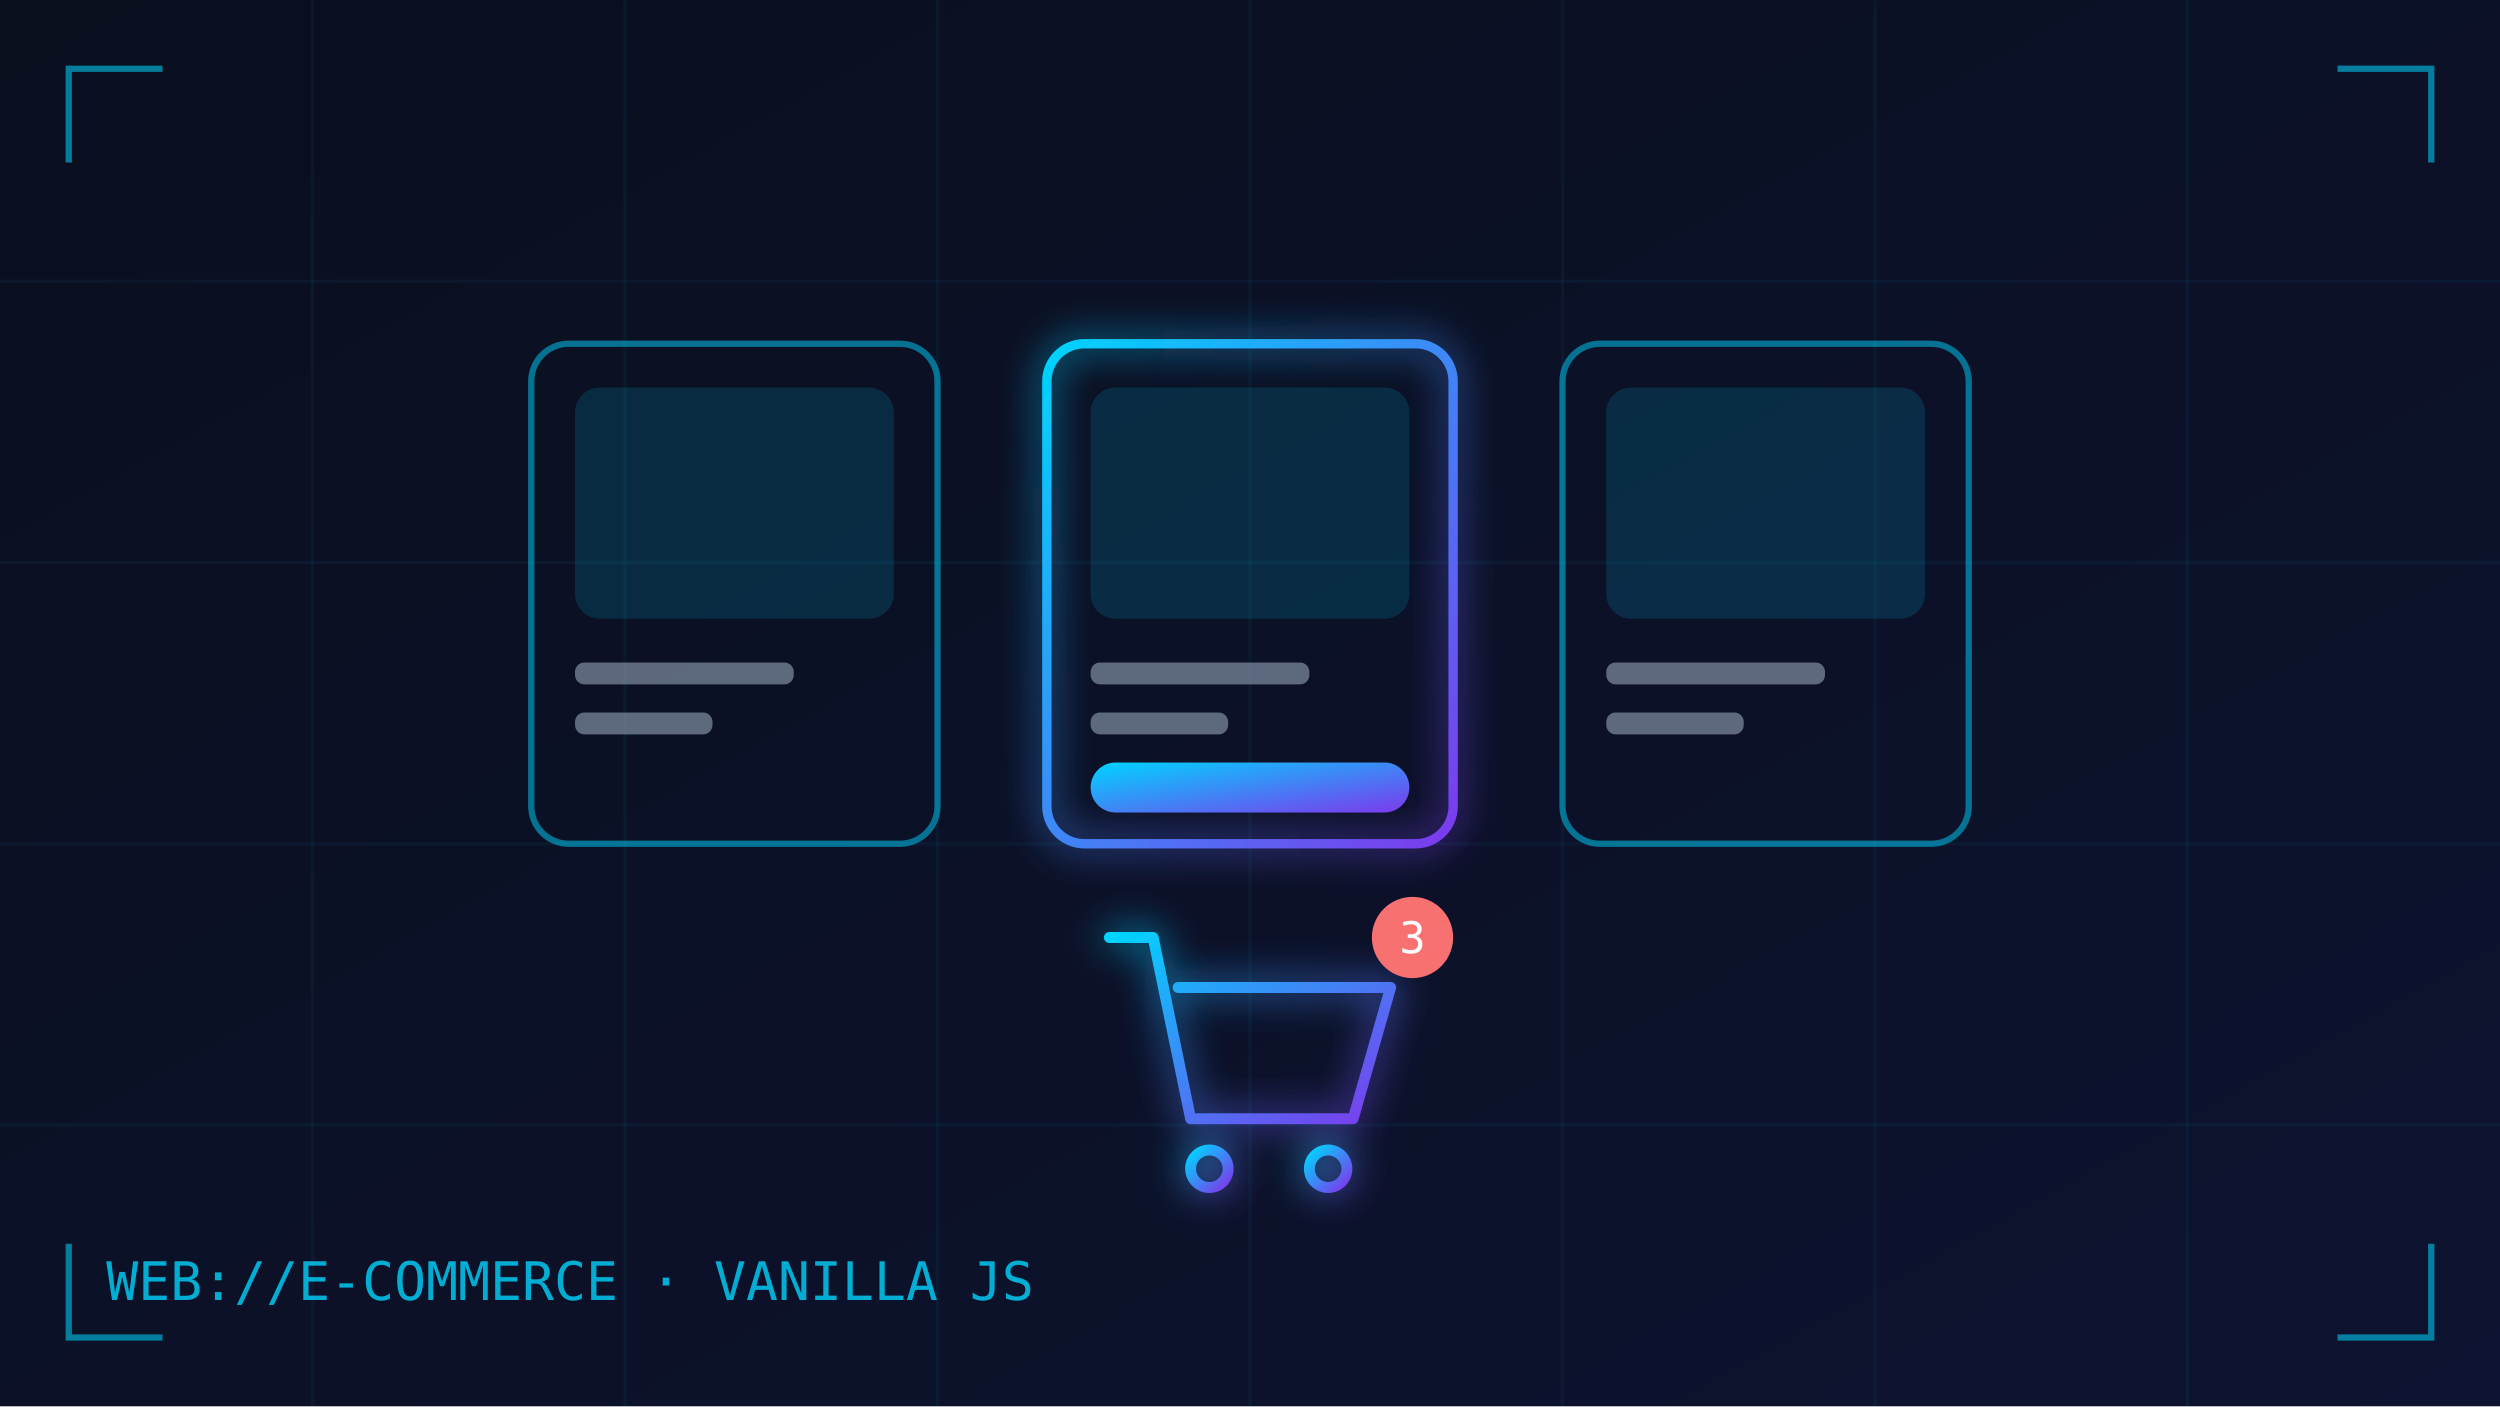
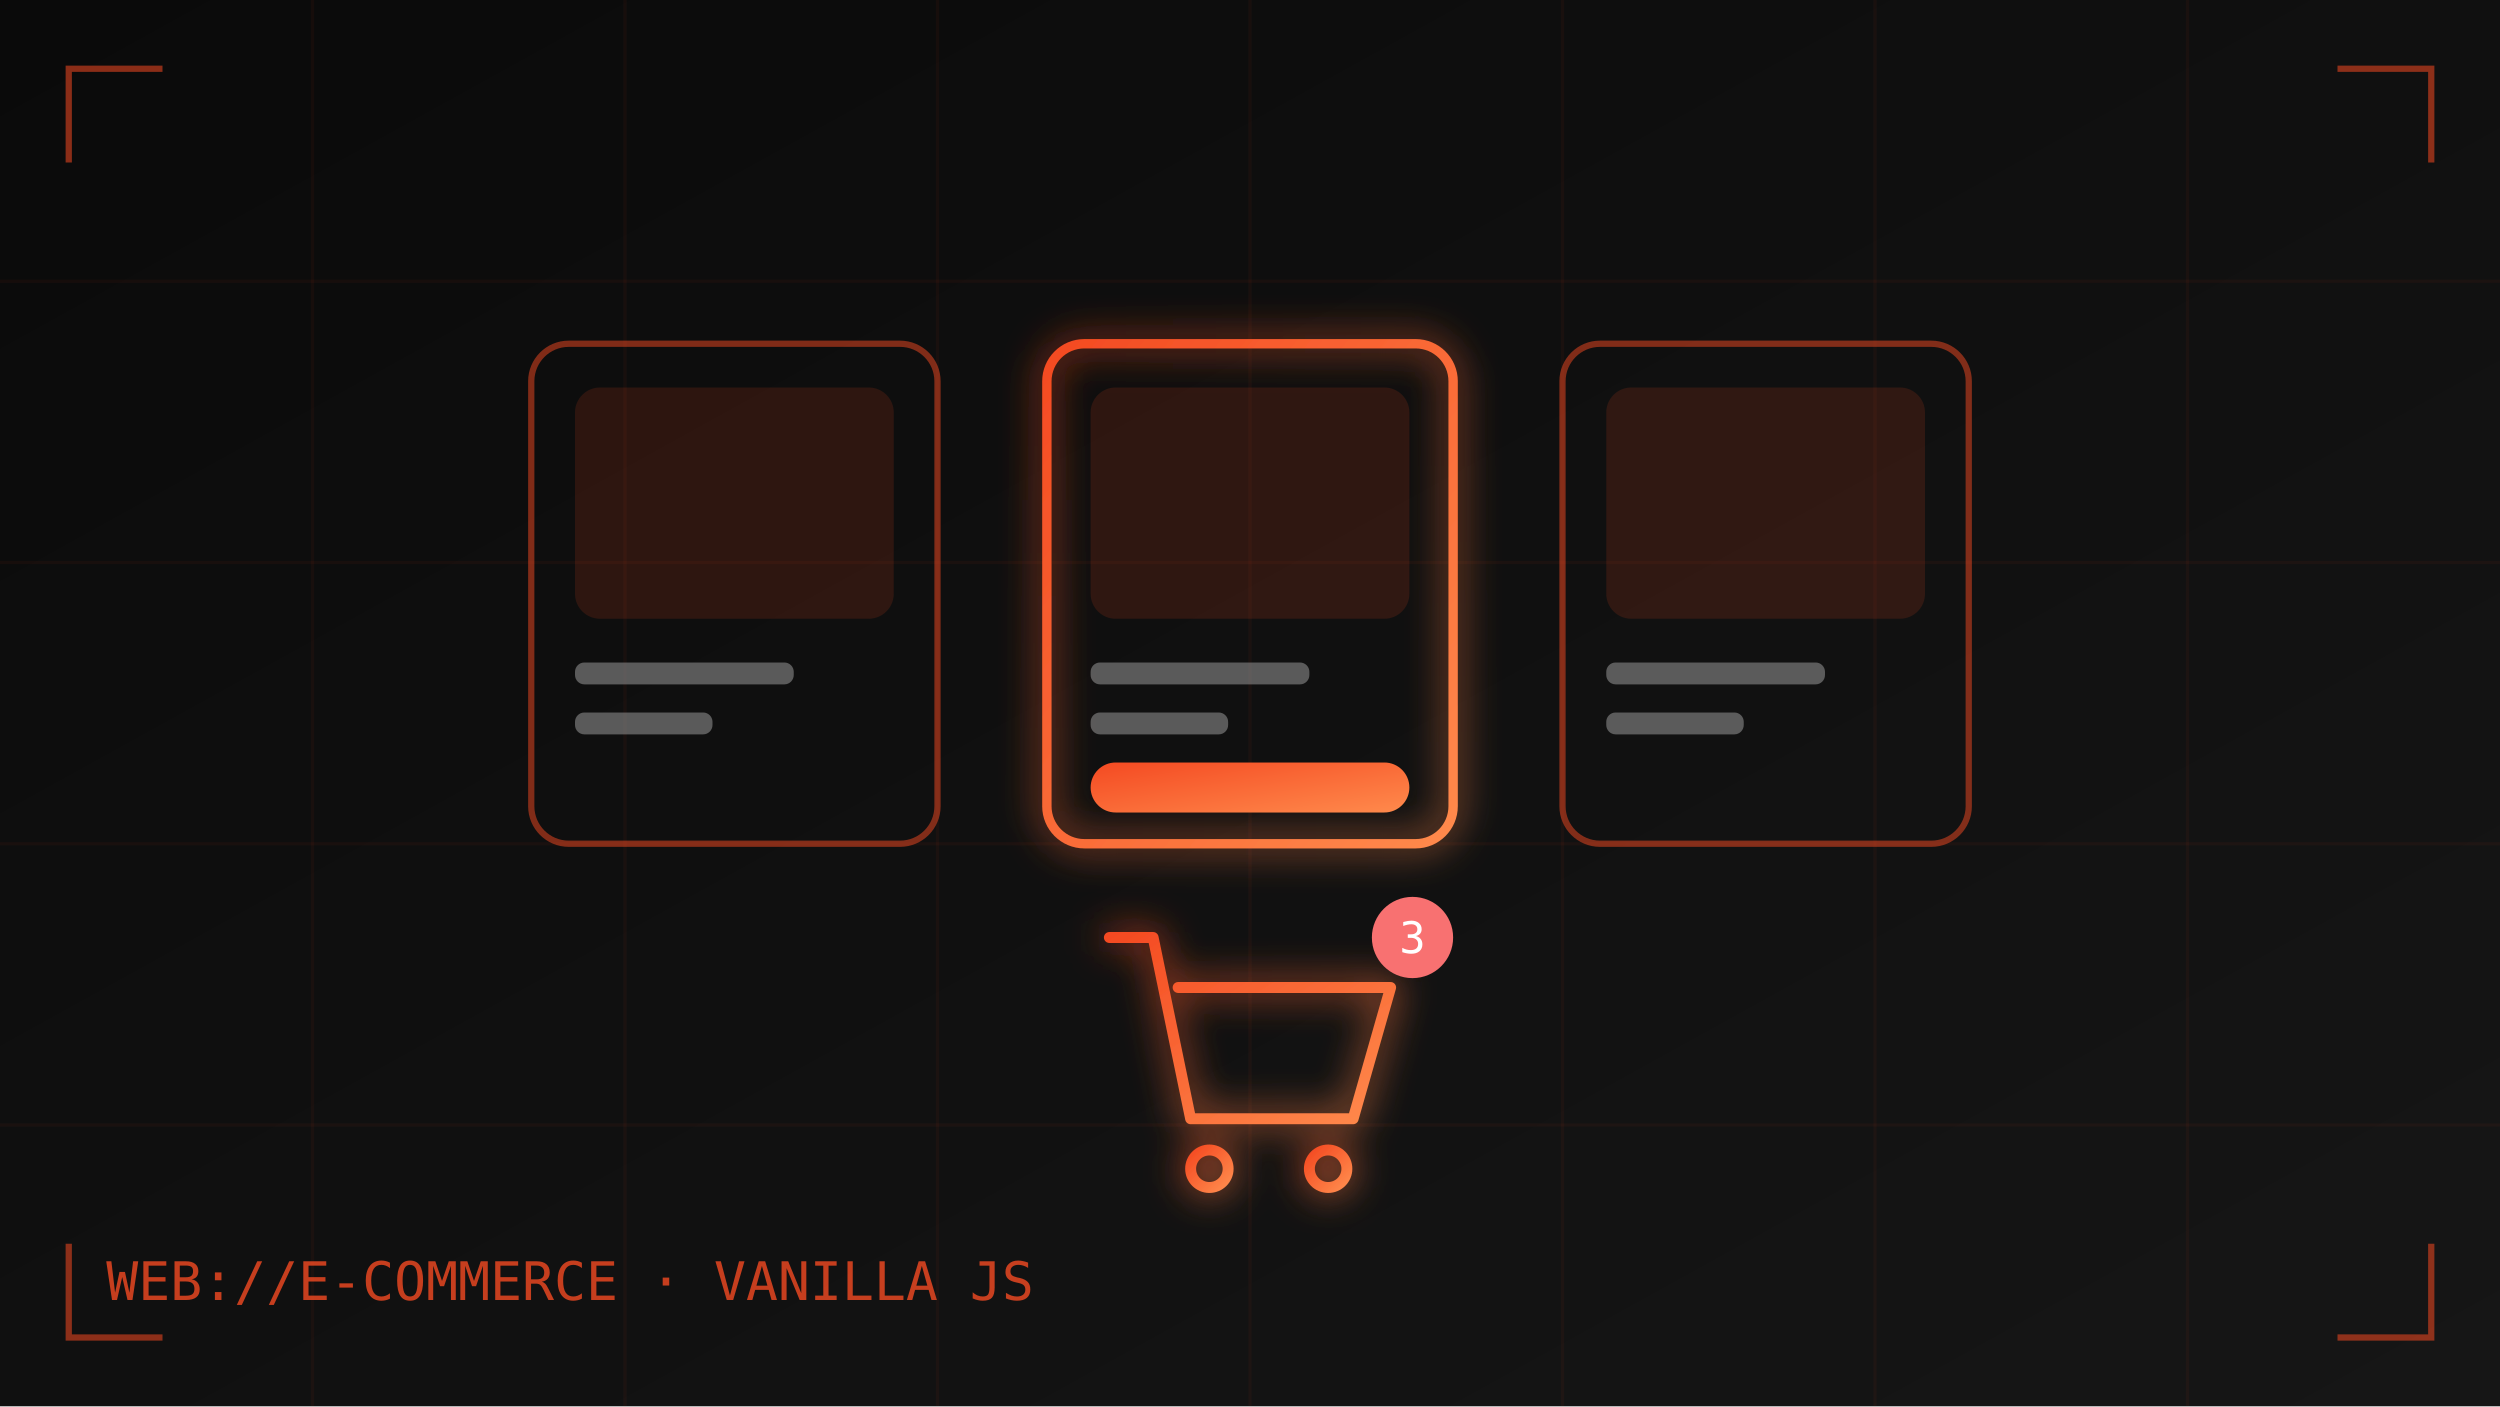
<svg xmlns="http://www.w3.org/2000/svg" viewBox="0 0 800 450" role="img" aria-label="E-commerce web app cover">
  <defs>
    <linearGradient id="bg" x1="0" y1="0" x2="1" y2="1">
-       <stop offset="0" stop-color="#0a0f1e" />
-       <stop offset="1" stop-color="#0d1330" />
+       <stop offset="0" stop-color="#0A0A0A" />
+       <stop offset="1" stop-color="#161616" />
    </linearGradient>
    <linearGradient id="acc" x1="0" y1="0" x2="1" y2="1">
-       <stop offset="0" stop-color="#00d4ff" />
-       <stop offset="1" stop-color="#7c3aed" />
+       <stop offset="0" stop-color="#F44A22" />
+       <stop offset="1" stop-color="#FF8A4C" />
    </linearGradient>
    <filter id="glow" x="-40%" y="-40%" width="180%" height="180%">
      <feGaussianBlur stdDeviation="6" result="b" />
      <feMerge>
        <feMergeNode in="b" />
        <feMergeNode in="SourceGraphic" />
      </feMerge>
    </filter>
  </defs>
  <rect width="800" height="450" fill="url(#bg)" />
-   <g stroke="#00d4ff" stroke-opacity="0.05">
+   <g stroke="#F44A22" stroke-opacity="0.05">
    <path d="M0 90H800M0 180H800M0 270H800M0 360H800" />
    <path d="M100 0V450M200 0V450M300 0V450M400 0V450M500 0V450M600 0V450M700 0V450" />
  </g>
-   <g fill="none" stroke="#00d4ff" stroke-opacity="0.5" stroke-width="2">
+   <g fill="none" stroke="#F44A22" stroke-opacity="0.5" stroke-width="2">
    <rect x="170" y="110" width="130" height="160" rx="12" />
    <rect x="335" y="110" width="130" height="160" rx="12" stroke="url(#acc)" stroke-opacity="1" stroke-width="3" filter="url(#glow)" />
    <rect x="500" y="110" width="130" height="160" rx="12" />
  </g>
-   <g fill="#00d4ff" fill-opacity="0.14">
+   <g fill="#F44A22" fill-opacity="0.14">
    <rect x="184" y="124" width="102" height="74" rx="8" />
    <rect x="349" y="124" width="102" height="74" rx="8" />
    <rect x="514" y="124" width="102" height="74" rx="8" />
  </g>
-   <g fill="#94a3b8" fill-opacity="0.6">
+   <g fill="#8C8C8C" fill-opacity="0.6">
    <rect x="184" y="212" width="70" height="7" rx="3" />
    <rect x="184" y="228" width="44" height="7" rx="3" />
    <rect x="349" y="212" width="70" height="7" rx="3" />
    <rect x="349" y="228" width="44" height="7" rx="3" />
    <rect x="514" y="212" width="70" height="7" rx="3" />
    <rect x="514" y="228" width="44" height="7" rx="3" />
  </g>
  <rect x="349" y="244" width="102" height="16" rx="8" fill="url(#acc)" />
  <g transform="translate(355 300)" stroke="url(#acc)" stroke-width="3.5" fill="none" stroke-linecap="round" stroke-linejoin="round" filter="url(#glow)">
    <path d="M0 0 h14 l12 58 h52 l12 -42 H22" />
    <circle cx="32" cy="74" r="6" />
    <circle cx="70" cy="74" r="6" />
  </g>
  <circle cx="452" cy="300" r="13" fill="#f87171" />
  <text x="452" y="305" text-anchor="middle" font-family="Consolas,Menlo,monospace" font-size="14" fill="#fff">3</text>
-   <g stroke="#00d4ff" stroke-width="2" stroke-opacity="0.55" fill="none">
+   <g stroke="#F44A22" stroke-width="2" stroke-opacity="0.55" fill="none">
    <path d="M22 52 V22 H52" />
    <path d="M748 22 H778 V52" />
    <path d="M778 398 V428 H748" />
    <path d="M52 428 H22 V398" />
  </g>
-   <text x="34" y="416" font-family="Consolas,Menlo,monospace" font-size="17" fill="#00d4ff" fill-opacity="0.8">WEB://E-COMMERCE · VANILLA JS</text>
+   <text x="34" y="416" font-family="Consolas,Menlo,monospace" font-size="17" fill="#F44A22" fill-opacity="0.8">WEB://E-COMMERCE · VANILLA JS</text>
</svg>
